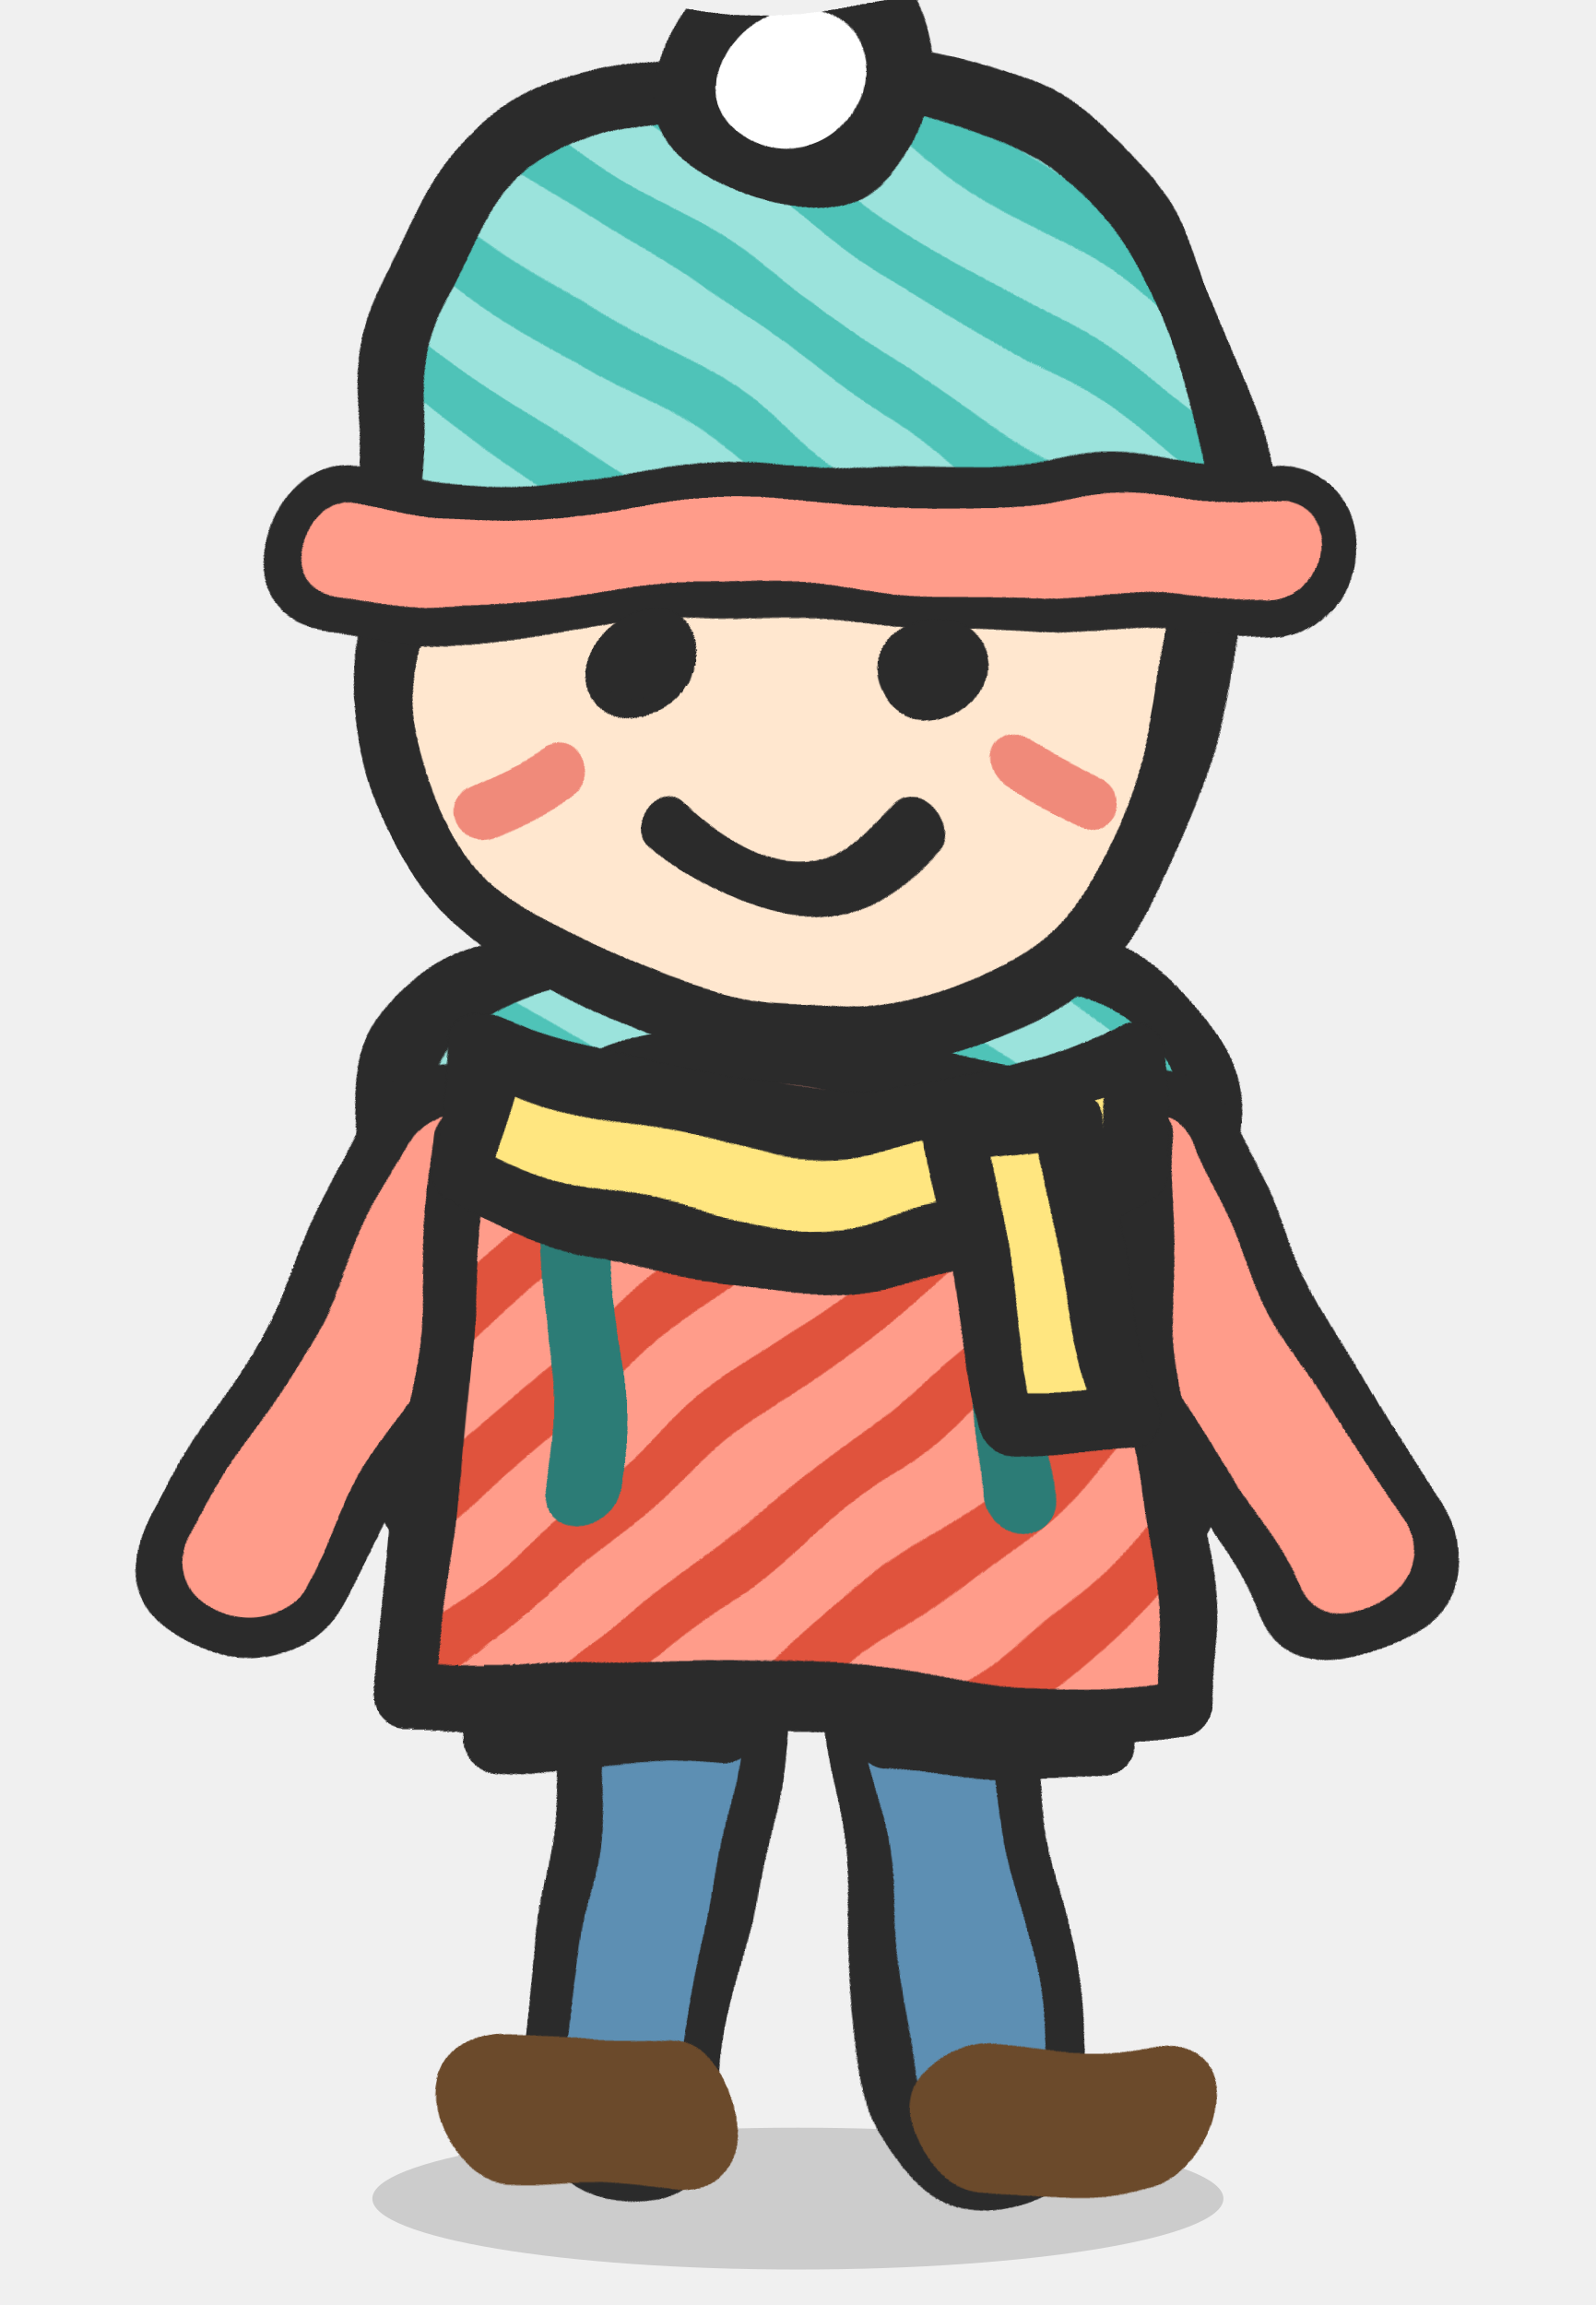
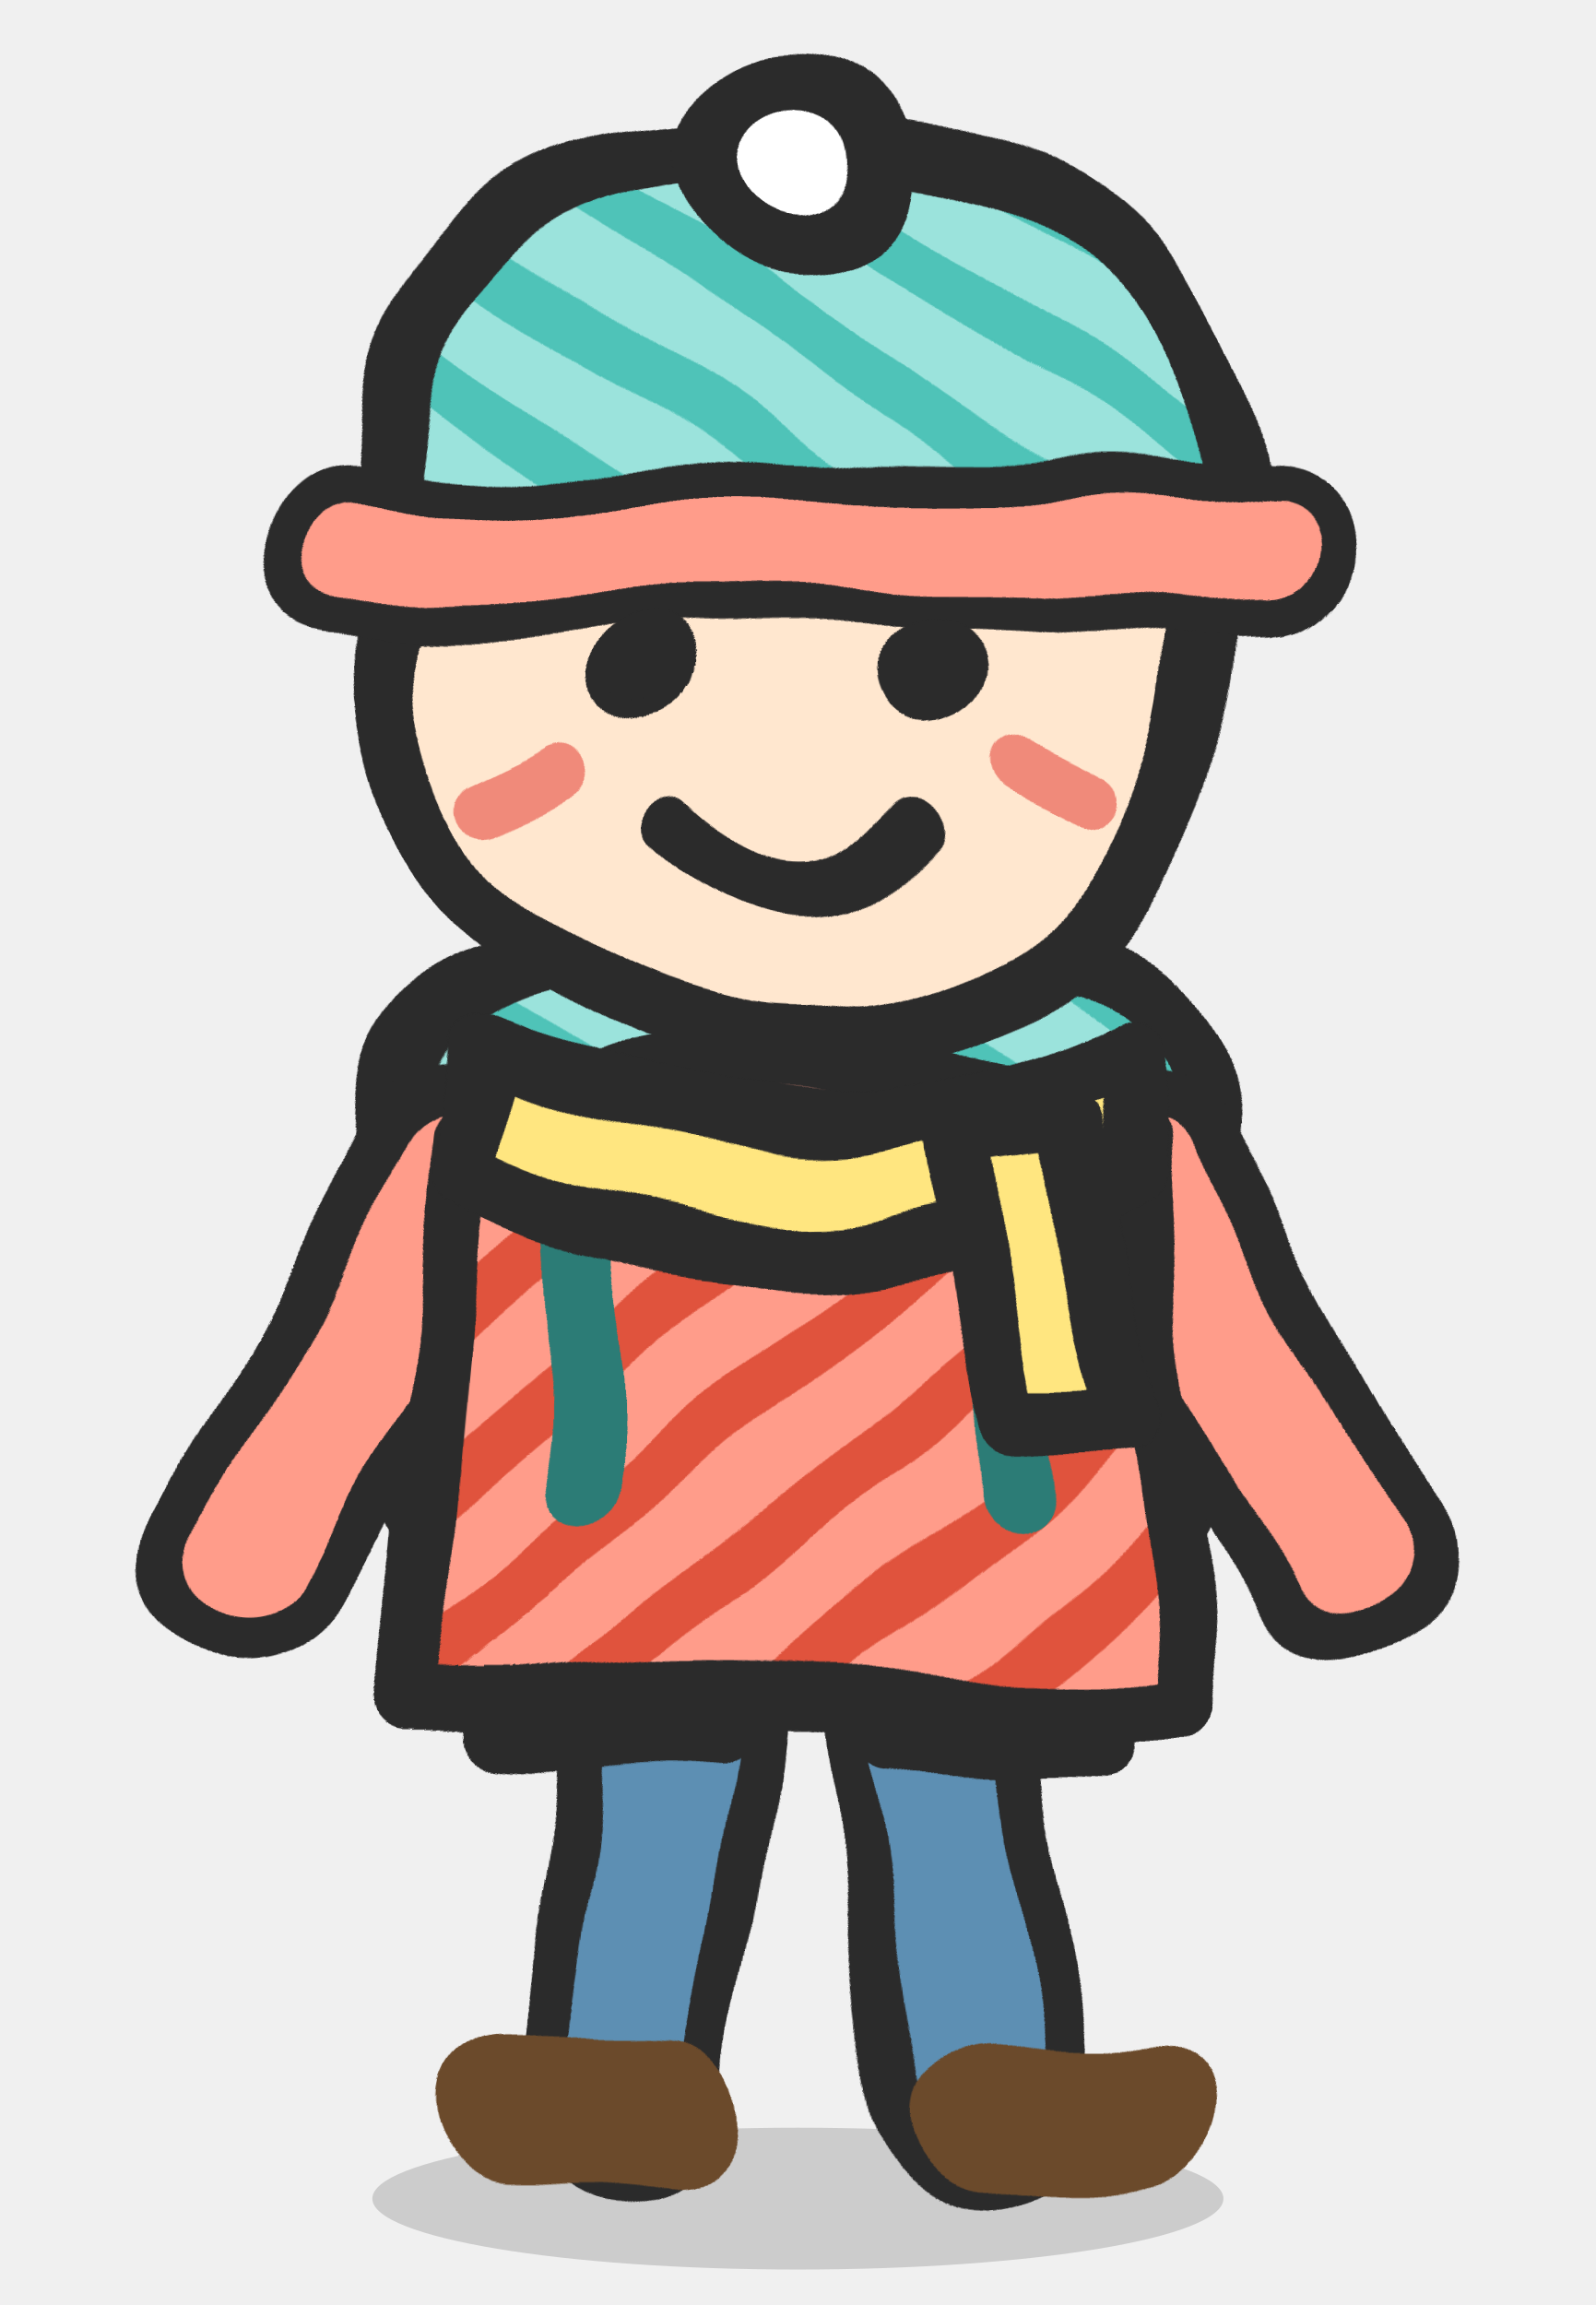
<svg xmlns="http://www.w3.org/2000/svg" width="90" height="130" viewBox="0 0 90 130">
  <defs>
    <filter id="titrek" filterUnits="userSpaceOnUse" x="0" y="0" width="100%" height="100%">
      <feTurbulence type="fractalNoise" baseFrequency="0.06" numOctaves="2" seed="5" result="g" />
      <feDisplacementMap in="SourceGraphic" in2="g" scale="3.5" xChannelSelector="R" yChannelSelector="G" />
    </filter>
    <pattern id="tisort" width="7" height="7" patternUnits="userSpaceOnUse" patternTransform="rotate(-40)">
      <rect width="7" height="7" fill="#ff9c8a" />
      <line x1="0" y1="3.5" x2="7" y2="3.5" stroke="#e0533d" stroke-width="3" stroke-linecap="round" />
    </pattern>
    <pattern id="canta" width="7" height="7" patternUnits="userSpaceOnUse" patternTransform="rotate(35)">
      <rect width="7" height="7" fill="#9be3dc" />
      <line x1="0" y1="3.5" x2="7" y2="3.5" stroke="#4fc3b8" stroke-width="3" stroke-linecap="round" />
    </pattern>
    <pattern id="sort" width="7" height="7" patternUnits="userSpaceOnUse" patternTransform="rotate(-30)">
      <rect width="7" height="7" fill="#5d8fb3" />
      <line x1="0" y1="3.5" x2="7" y2="3.5" stroke="#3f6f94" stroke-width="3" stroke-linecap="round" />
    </pattern>
    <pattern id="bere" width="7" height="7" patternUnits="userSpaceOnUse" patternTransform="rotate(35)">
      <rect width="7" height="7" fill="#9be3dc" />
      <line x1="0" y1="3.5" x2="7" y2="3.5" stroke="#4fc3b8" stroke-width="3" stroke-linecap="round" />
    </pattern>
  </defs>
  <ellipse cx="45" cy="124" rx="24" ry="4" fill="#000" fill-opacity="0.15" />
  <g filter="url(#titrek)" stroke="#2b2b2b" stroke-width="3.5" stroke-linecap="round" stroke-linejoin="round">
    <rect x="22" y="54" width="46" height="36" rx="10" fill="url(#canta)" />
    <path d="M38 96 l-3 22 M52 96 l3 22" fill="none" stroke-width="12" />
    <path d="M38 96 l-3 22 M52 96 l3 22" fill="none" stroke="#5d8fb3" stroke-width="7" />
    <path d="M28 119 h10 M55 119 h10" fill="none" stroke="#6b4a2b" stroke-width="8" />
    <path d="M30 86 h30 l2 12 h-12 l-5 -5 l-5 5 h-12 z" fill="url(#sort)" />
    <path d="M26 66 l-12 22 M64 66 l12 22" fill="none" stroke-width="12" />
    <path d="M26 66 l-12 22 M64 66 l12 22" fill="none" stroke="#ff9c8a" stroke-width="7" />
    <path d="M26 64 q19 -8 38 0 l3 32 h-44 z" fill="url(#tisort)" />
    <path d="M33 62 v22 M57 62 v22" fill="none" stroke="#2c7c76" stroke-width="4" />
    <circle cx="45" cy="36" r="23" fill="#ffe7cf" />
    <path d="M23 34 q2 -24 22 -24 q20 0 22 22 q-6 -8 -12 -9 q-4 6 -10 0 q-6 6 -12 0 q-6 4 -10 11z" fill="#8a5a33" />
  </g>
  <g filter="url(#titrek)" stroke="#2b2b2b" stroke-width="3.5" stroke-linecap="round" stroke-linejoin="round">
-     <path d="M21 31 q0 -27 24 -27 q24 0 24 27z" fill="url(#bere)" />
+     <path d="M21 31 q0 -23 24 -23 q24 0 24 23z" fill="url(#bere)" />
    <path d="M19 31 h52" fill="none" stroke-width="9" />
    <path d="M19 31 h52" fill="none" stroke="#ff9c8a" stroke-width="5" />
-     <circle cx="45" cy="4" r="6" fill="#ffffff" />
+     <circle cx="45" cy="9" r="5" fill="#ffffff" />
    <path d="M27 59 q18 9 36 0 l1 7 q-19 9 -38 0z" fill="#ffe680" />
    <path d="M54 64 l3 16 h7 l-4 -17z" fill="#ffe680" />
  </g>
  <g filter="url(#titrek)" stroke="#2b2b2b" stroke-linecap="round">
    <circle cx="37" cy="38" r="2.6" fill="#2b2b2b" />
    <circle cx="53" cy="38" r="2.6" fill="#2b2b2b" />
    <path d="M38 47 q7 7 14 0" fill="none" stroke-width="3" />
    <path d="M28 45 l4 -2 M58 43 l4 2" fill="none" stroke="#f08a7a" stroke-width="3" />
  </g>
</svg>
